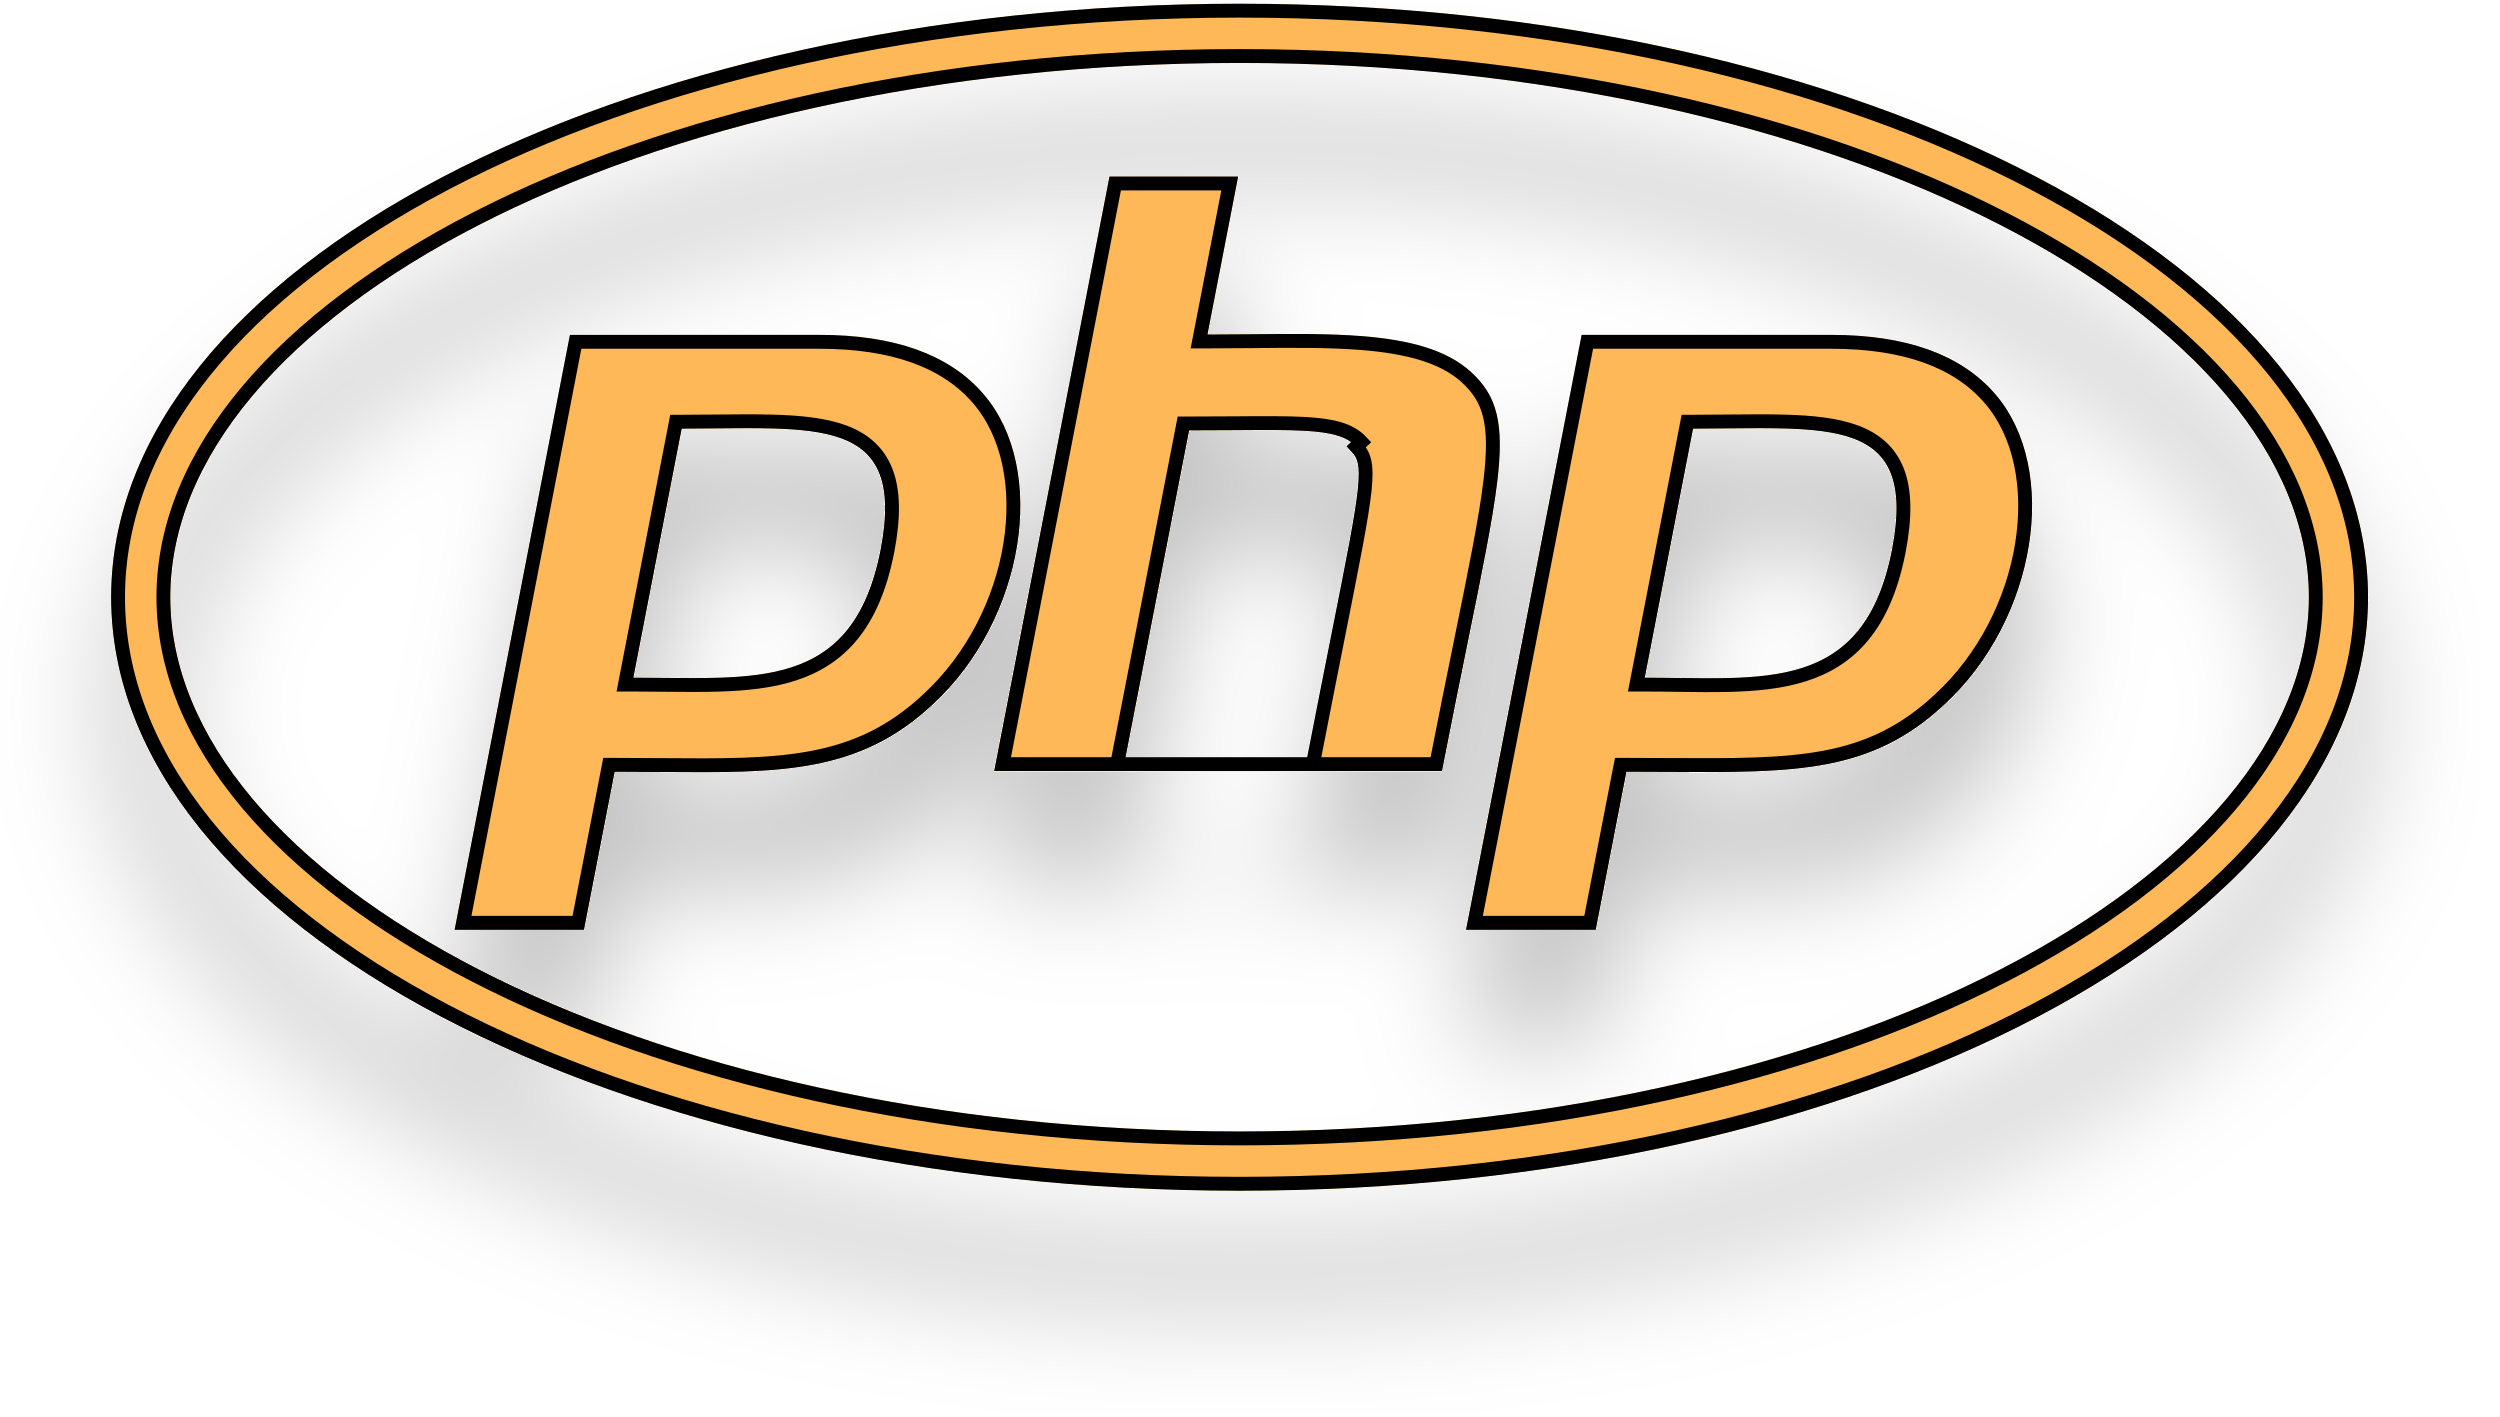
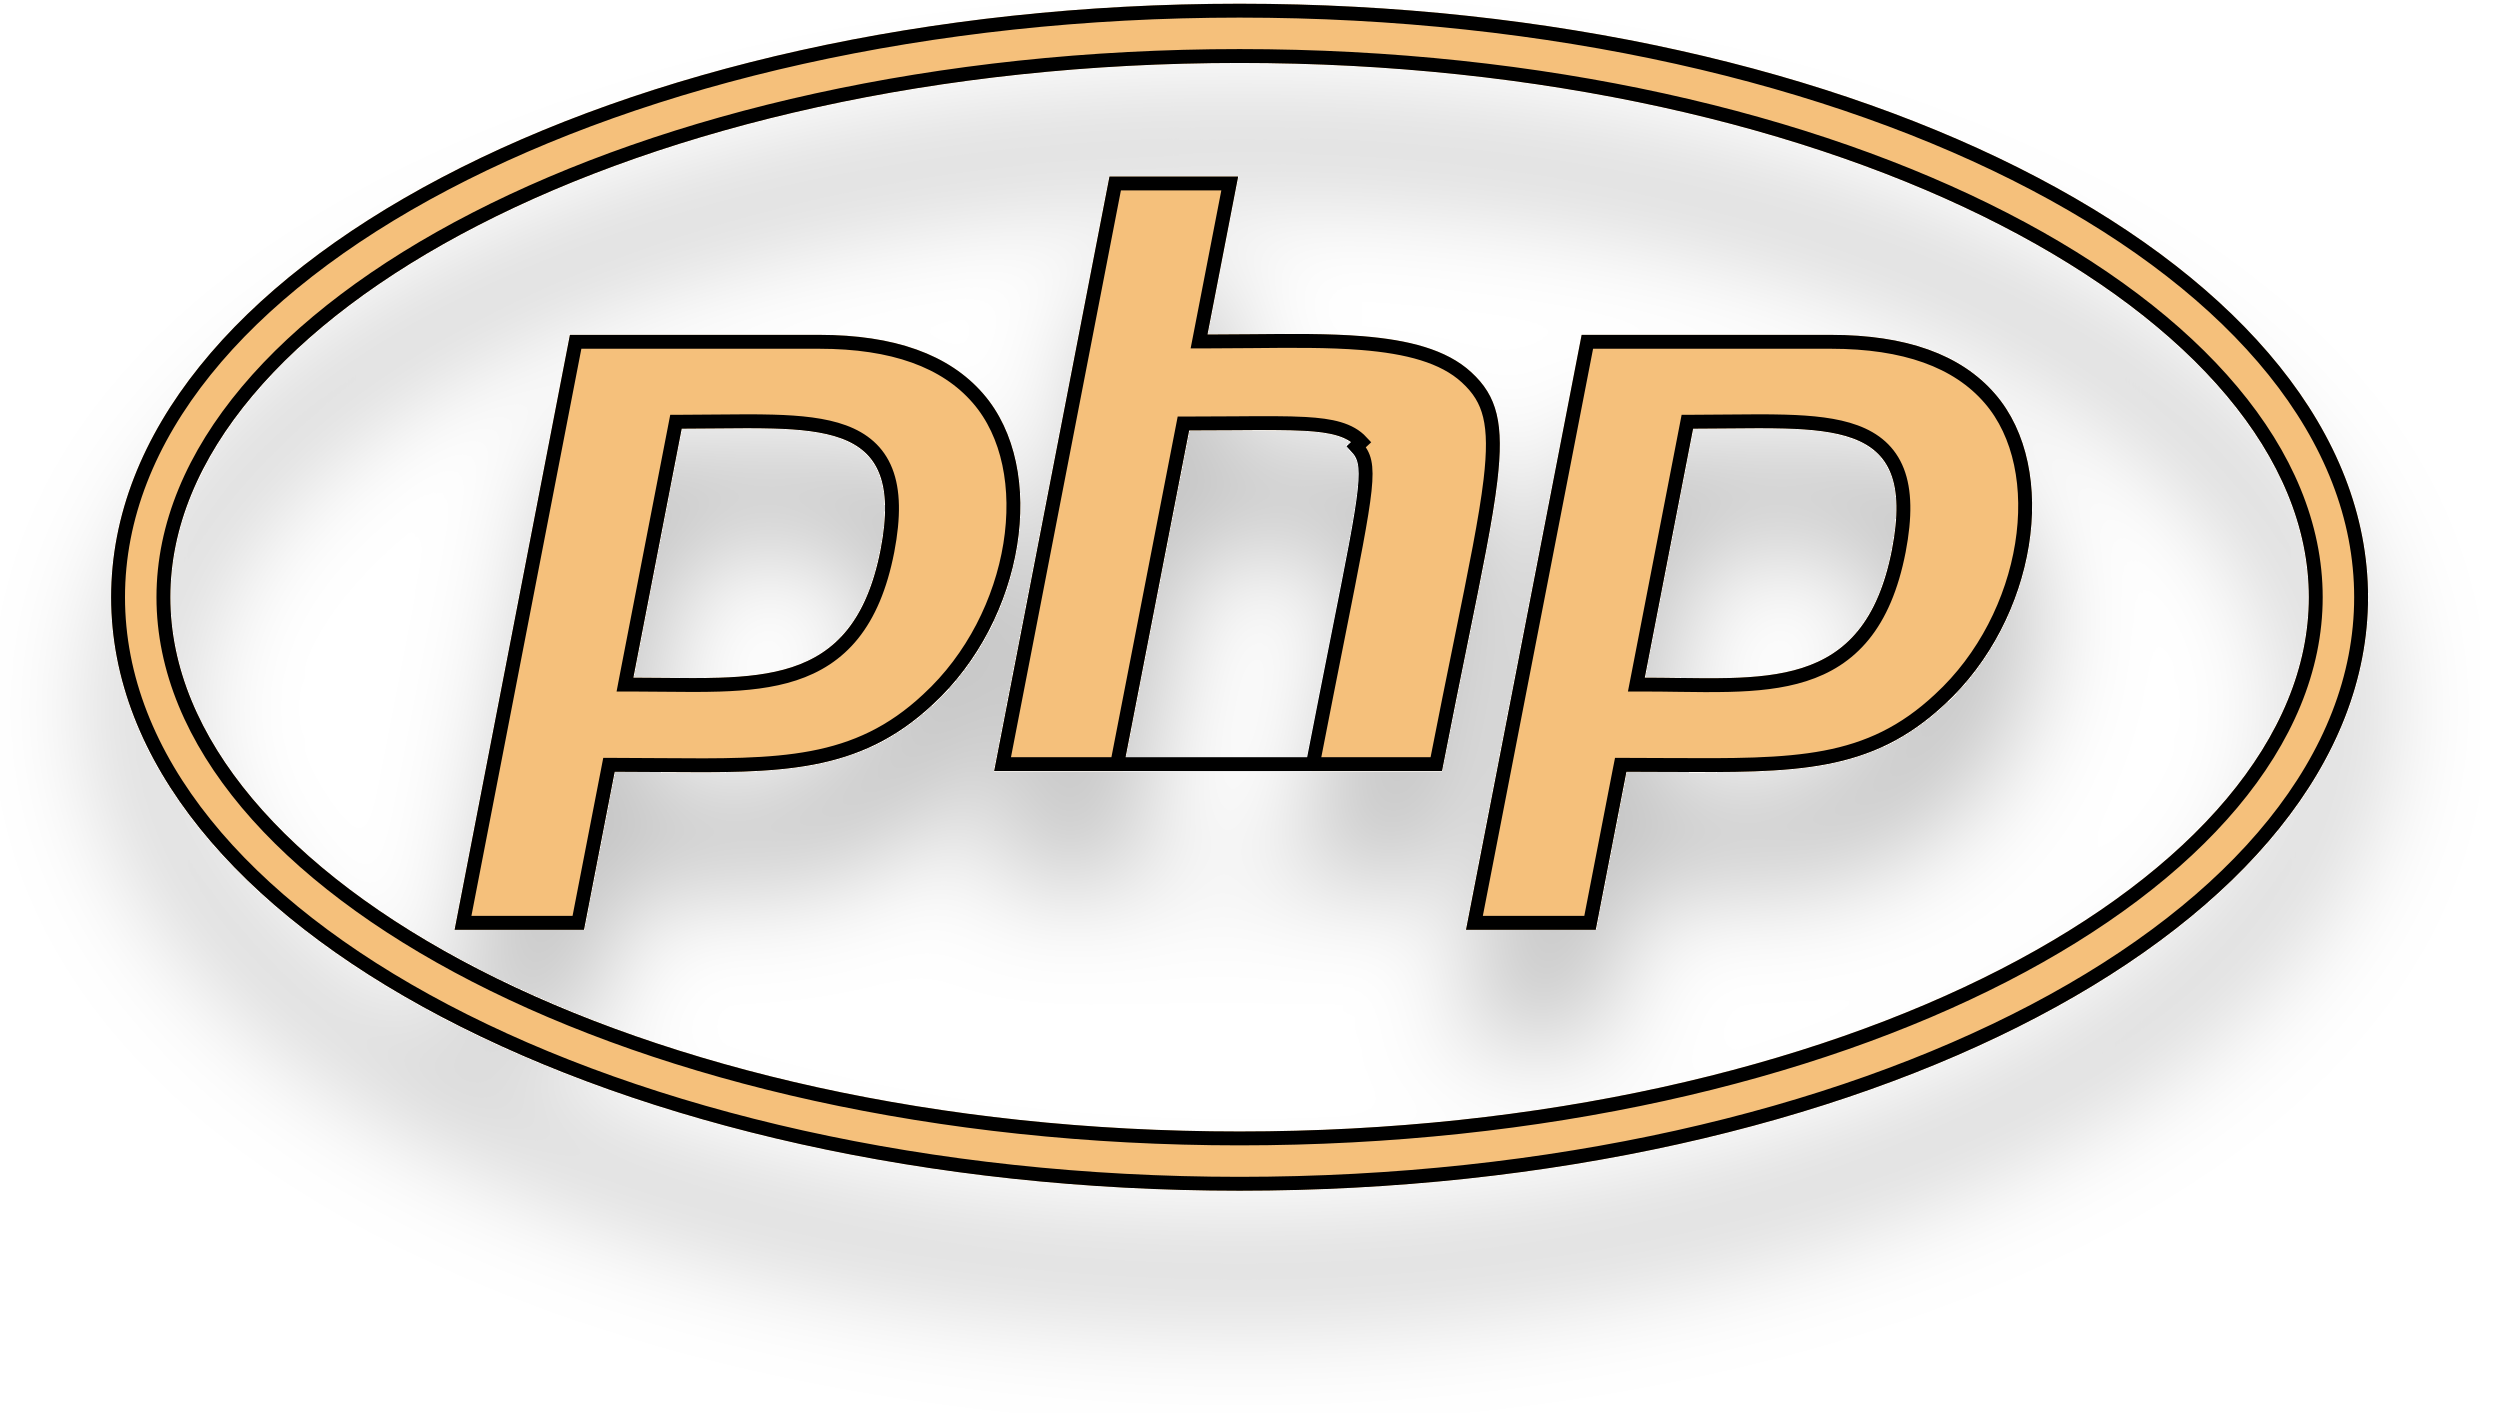
<svg xmlns="http://www.w3.org/2000/svg" width="90" height="51" viewBox="0 0 90 51" fill="none">
  <g filter="url(#filter0_d_281_3)">
-     <path d="M44.625 2.267C66.385 2.267 83.117 11.433 83.117 21.5C83.117 31.567 66.372 40.733 44.625 40.733C22.865 40.733 6.133 31.567 6.133 21.5C6.133 11.433 22.878 2.267 44.625 2.267ZM44.625 0.134C22.192 0.134 4 9.693 4 21.5C4 33.307 22.192 42.866 44.625 42.866C67.058 42.866 85.25 33.307 85.25 21.5C85.25 9.693 67.058 0.134 44.625 0.134ZM31.701 19.786C30.698 24.928 27.156 24.395 22.802 24.395L24.541 15.432C29.365 15.432 32.641 14.911 31.701 19.786ZM16.365 33.472H21.024L22.129 27.784C27.347 27.784 30.584 28.165 33.58 25.359C36.894 22.312 37.757 16.892 35.395 14.175C34.164 12.753 32.184 12.055 29.492 12.055H20.517L16.365 33.472ZM39.94 6.354H44.574L43.47 12.042C47.469 12.042 51.176 11.75 52.966 13.4C54.845 15.127 53.943 17.336 51.912 27.759H47.215C49.17 17.679 49.538 16.841 48.827 16.079C48.142 15.343 46.58 15.495 42.81 15.495L40.423 27.759H35.789L39.94 6.354ZM68.111 19.786C67.096 25.004 63.452 24.395 59.212 24.395L60.951 15.432C65.801 15.432 69.051 14.911 68.111 19.786ZM52.775 33.472H57.447L58.552 27.784C64.036 27.784 67.07 28.102 70.003 25.359C73.316 22.312 74.18 16.892 71.818 14.175C70.587 12.753 68.606 12.055 65.915 12.055H56.94L52.775 33.472Z" fill="#FFB858" />
+     <path d="M44.625 2.267C66.385 2.267 83.117 11.433 83.117 21.5C83.117 31.567 66.372 40.733 44.625 40.733C22.865 40.733 6.133 31.567 6.133 21.5C6.133 11.433 22.878 2.267 44.625 2.267ZM44.625 0.134C22.192 0.134 4 9.693 4 21.5C4 33.307 22.192 42.866 44.625 42.866C67.058 42.866 85.25 33.307 85.25 21.5C85.25 9.693 67.058 0.134 44.625 0.134ZM31.701 19.786C30.698 24.928 27.156 24.395 22.802 24.395L24.541 15.432C29.365 15.432 32.641 14.911 31.701 19.786ZM16.365 33.472H21.024L22.129 27.784C27.347 27.784 30.584 28.165 33.58 25.359C36.894 22.312 37.757 16.892 35.395 14.175C34.164 12.753 32.184 12.055 29.492 12.055H20.517L16.365 33.472ZM39.94 6.354H44.574L43.47 12.042C47.469 12.042 51.176 11.75 52.966 13.4C54.845 15.127 53.943 17.336 51.912 27.759H47.215C49.17 17.679 49.538 16.841 48.827 16.079C48.142 15.343 46.58 15.495 42.81 15.495L40.423 27.759H35.789L39.94 6.354ZM68.111 19.786C67.096 25.004 63.452 24.395 59.212 24.395L60.951 15.432C65.801 15.432 69.051 14.911 68.111 19.786ZM52.775 33.472H57.447L58.552 27.784C64.036 27.784 67.07 28.102 70.003 25.359C73.316 22.312 74.18 16.892 71.818 14.175C70.587 12.753 68.606 12.055 65.915 12.055H56.94L52.775 33.472Z" fill="#F5C07B" />
    <path d="M36.092 27.509H40.217L42.564 15.447L42.603 15.245H42.81C43.405 15.245 43.948 15.241 44.442 15.238C45.502 15.23 46.337 15.224 46.989 15.261C47.937 15.315 48.593 15.461 49.01 15.909C49.01 15.909 49.01 15.909 49.01 15.909L48.827 16.079C49.403 16.696 49.271 17.364 48.159 22.959C47.911 24.211 47.613 25.709 47.263 27.509H36.092ZM36.092 27.509L40.147 6.604H44.271L43.224 11.994L43.166 12.292H43.47C44.008 12.292 44.538 12.287 45.058 12.282C46.483 12.268 47.827 12.255 49.026 12.351C50.667 12.484 51.967 12.819 52.796 13.584L52.797 13.585C53.235 13.987 53.502 14.407 53.636 14.965C53.774 15.535 53.778 16.263 53.657 17.289C53.496 18.652 53.122 20.488 52.592 23.09C52.332 24.367 52.035 25.828 51.706 27.509H47.518H36.092ZM31.947 19.834L31.947 19.833C32.185 18.596 32.166 17.659 31.89 16.958C31.608 16.241 31.073 15.805 30.369 15.546C29.676 15.292 28.81 15.204 27.834 15.177C27.213 15.159 26.531 15.166 25.808 15.173C25.398 15.177 24.974 15.182 24.541 15.182H24.335L24.296 15.384L22.556 24.347L22.499 24.645H22.802C23.177 24.645 23.549 24.649 23.915 24.653C24.601 24.66 25.268 24.667 25.896 24.647C26.865 24.617 27.775 24.522 28.586 24.256C29.402 23.989 30.119 23.548 30.695 22.832C31.268 22.118 31.691 21.146 31.947 19.834ZM22.129 27.534H21.923L21.884 27.736L20.818 33.222H16.668L20.723 12.305H29.492C32.145 12.305 34.041 12.993 35.206 14.338L35.207 14.339C36.324 15.624 36.696 17.574 36.369 19.604C36.042 21.628 35.023 23.693 33.411 25.175L33.409 25.177C30.823 27.599 28.076 27.577 23.793 27.543C23.263 27.539 22.709 27.534 22.129 27.534ZM68.357 19.834L68.357 19.833C68.595 18.596 68.577 17.659 68.304 16.958C68.024 16.241 67.492 15.805 66.788 15.546C66.098 15.292 65.232 15.204 64.255 15.177C63.633 15.159 62.95 15.166 62.225 15.173C61.813 15.177 61.387 15.182 60.951 15.182H60.745L60.706 15.384L58.967 24.347L58.909 24.645H59.212C59.612 24.645 60.013 24.65 60.408 24.656C61.043 24.665 61.665 24.673 62.255 24.658C63.217 24.634 64.129 24.546 64.947 24.285C65.769 24.023 66.496 23.585 67.082 22.865C67.666 22.148 68.097 21.166 68.357 19.834ZM58.552 27.534H58.346L58.306 27.736L57.241 33.222H53.079L57.145 12.305H65.915C68.568 12.305 70.464 12.993 71.629 14.338L71.63 14.339C72.746 15.624 73.119 17.574 72.792 19.604C72.465 21.628 71.446 23.693 69.834 25.175L69.832 25.177C67.263 27.579 64.64 27.565 60.081 27.54C59.594 27.537 59.085 27.534 58.552 27.534ZM83.367 21.5C83.367 16.321 79.073 11.448 72.145 7.886C65.201 4.314 55.537 2.017 44.625 2.017C33.719 2.017 24.056 4.314 17.109 7.886C10.18 11.448 5.883 16.321 5.883 21.5C5.883 26.679 10.177 31.552 17.105 35.114C24.049 38.686 33.713 40.983 44.625 40.983C55.531 40.983 65.194 38.686 72.141 35.114C79.07 31.552 83.367 26.679 83.367 21.5ZM4.25 21.5C4.25 15.736 8.695 10.46 16.017 6.611C23.326 2.767 33.441 0.384 44.625 0.384C55.809 0.384 65.924 2.767 73.233 6.611C80.555 10.46 85 15.736 85 21.5C85 27.264 80.555 32.54 73.233 36.389C65.924 40.233 55.809 42.616 44.625 42.616C33.441 42.616 23.326 40.233 16.017 36.389C8.695 32.54 4.25 27.264 4.25 21.5Z" stroke="black" stroke-width="0.5" />
  </g>
  <defs>
    <filter id="filter0_d_281_3" x="0" y="0.134" width="89.25" height="50.732" filterUnits="userSpaceOnUse" color-interpolation-filters="sRGB">
      <feFlood flood-opacity="0" result="BackgroundImageFix" />
      <feColorMatrix in="SourceAlpha" type="matrix" values="0 0 0 0 0 0 0 0 0 0 0 0 0 0 0 0 0 0 127 0" result="hardAlpha" />
      <feOffset dy="4" />
      <feGaussianBlur stdDeviation="2" />
      <feComposite in2="hardAlpha" operator="out" />
      <feColorMatrix type="matrix" values="0 0 0 0 0 0 0 0 0 0 0 0 0 0 0 0 0 0 0.25 0" />
      <feBlend mode="normal" in2="BackgroundImageFix" result="effect1_dropShadow_281_3" />
      <feBlend mode="normal" in="SourceGraphic" in2="effect1_dropShadow_281_3" result="shape" />
    </filter>
  </defs>
</svg>
